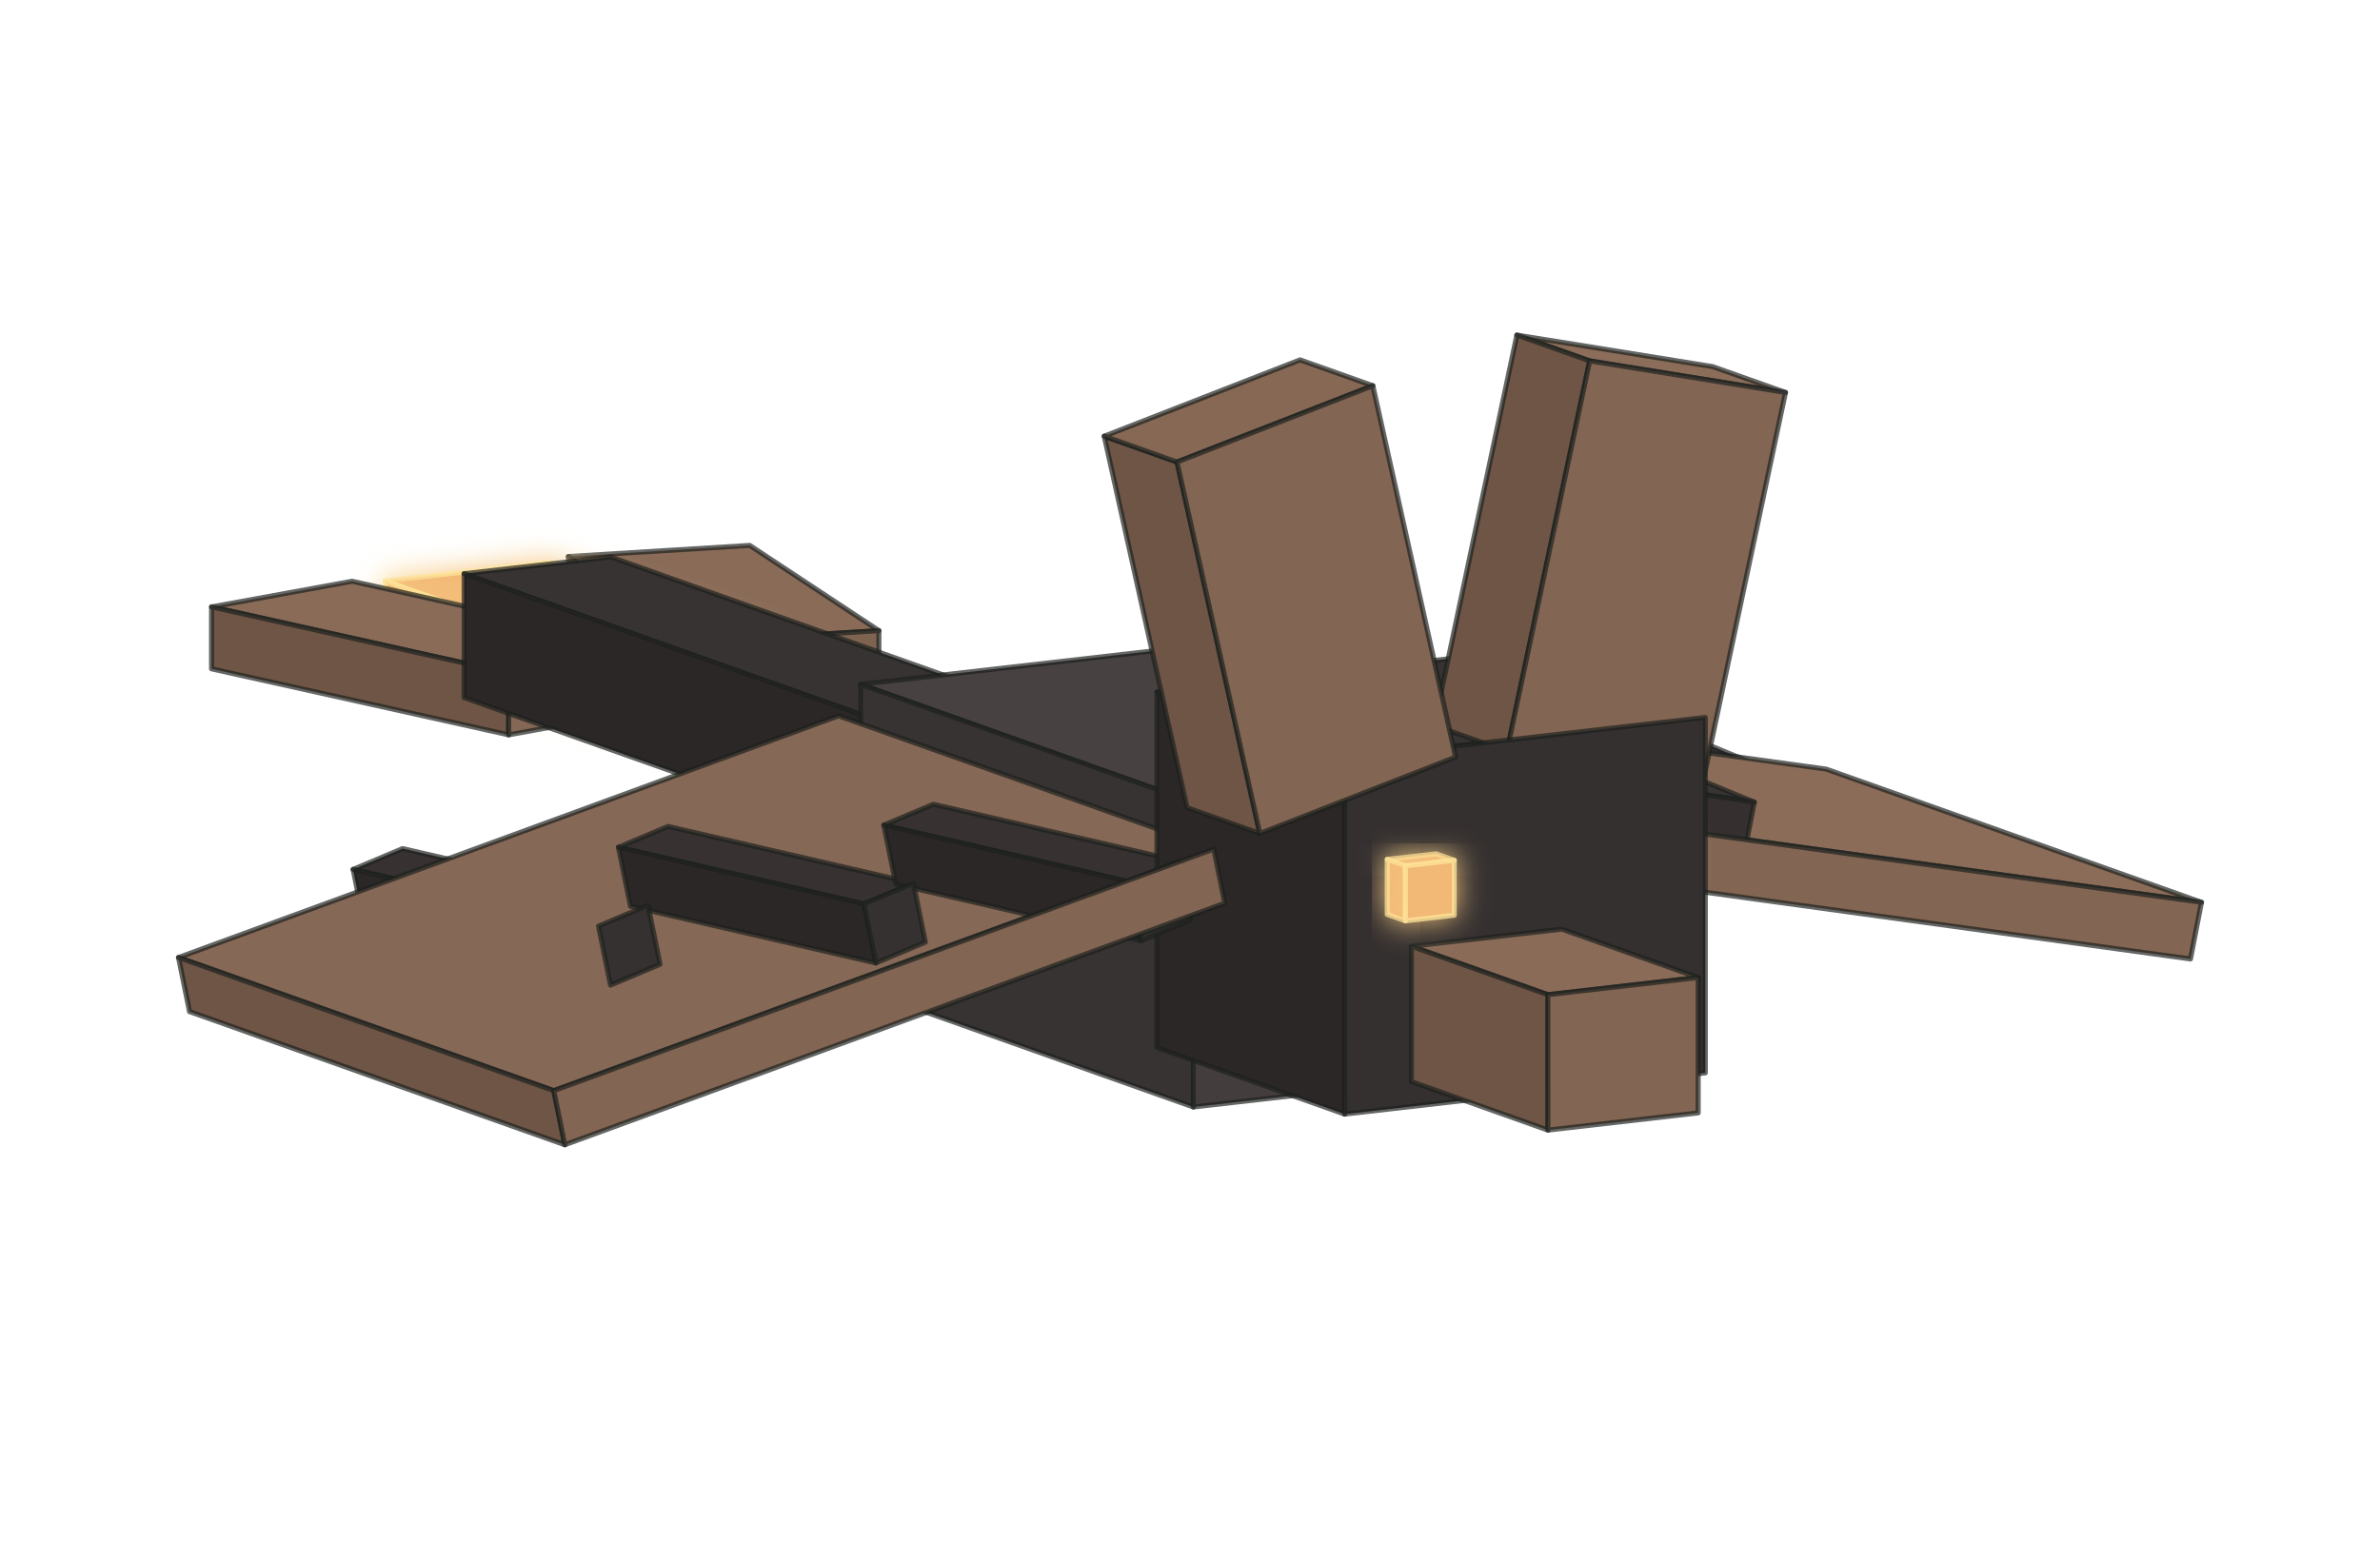
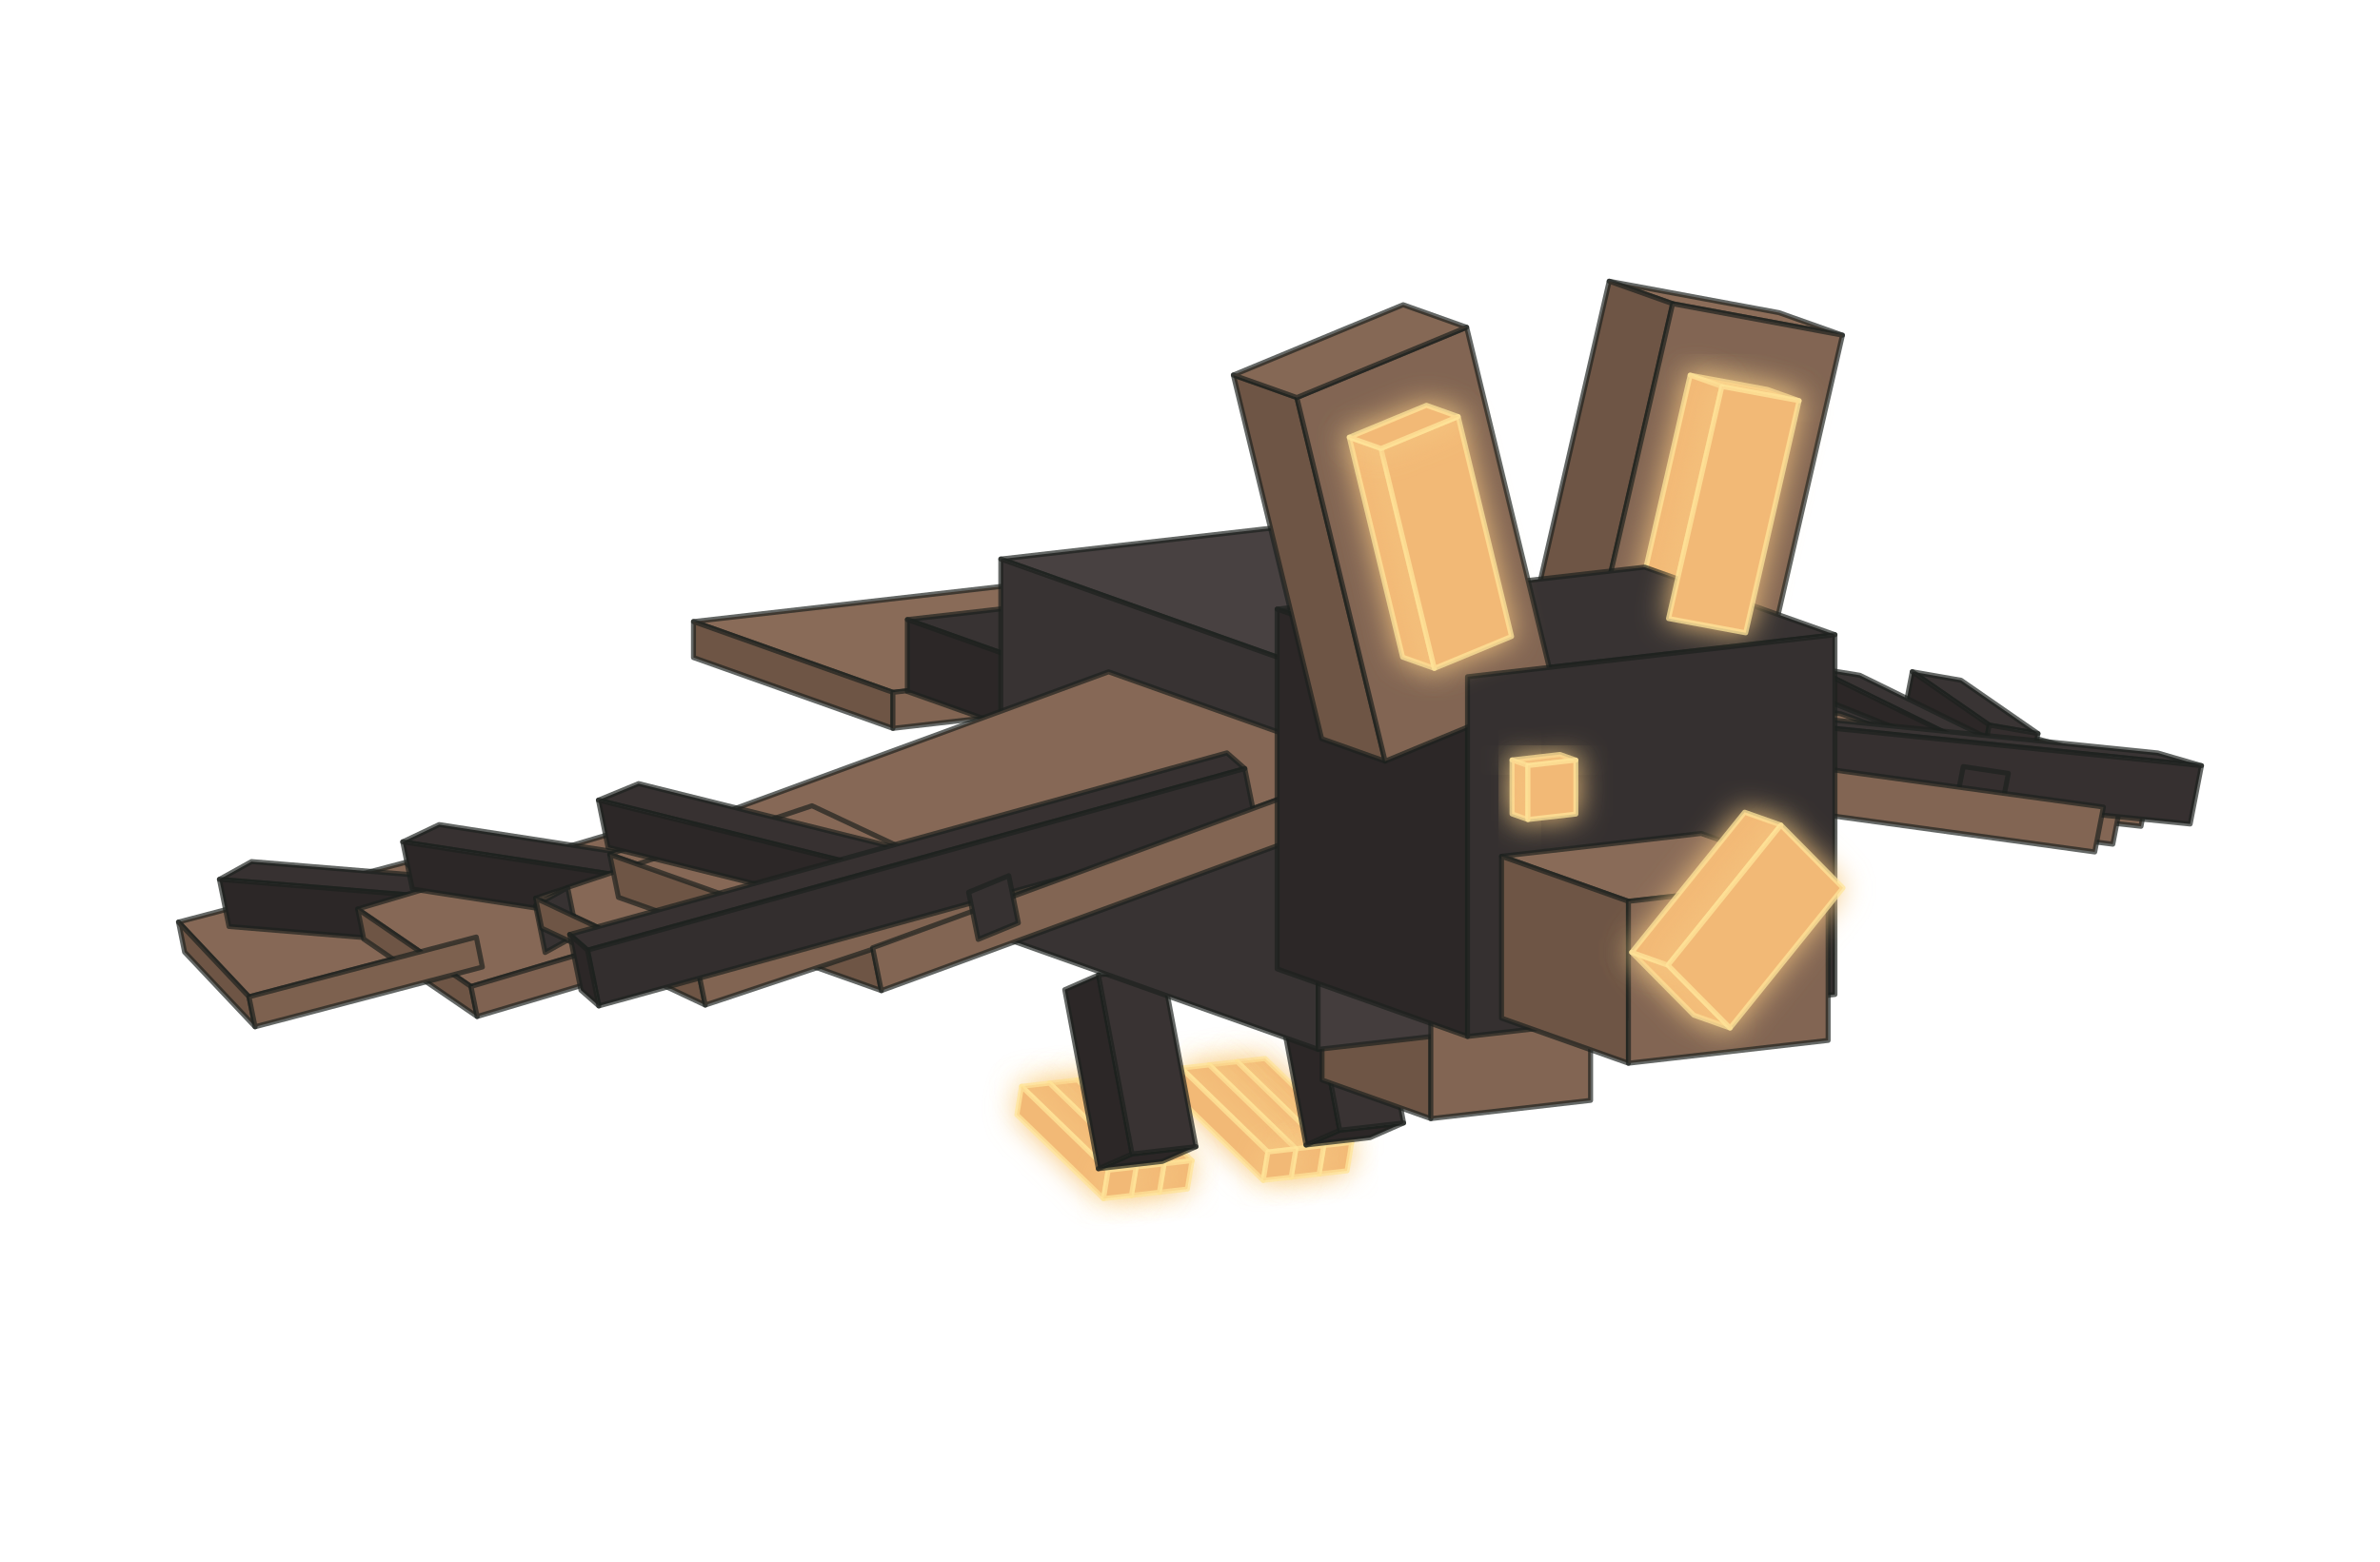
<svg xmlns="http://www.w3.org/2000/svg" width="640" height="420" viewBox="0 0 640 420" role="img" aria-labelledby="portrait-title">
  <defs>
    <filter id="portrait-glow" x="-80%" y="-80%" width="260%" height="260%">
      <feGaussianBlur stdDeviation="4" result="blur" />
      <feMerge>
        <feMergeNode in="blur" />
        <feMergeNode in="SourceGraphic" />
      </feMerge>
    </filter>
    <filter id="portrait-shadow" x="-40%" y="-80%" width="180%" height="260%">
      <feGaussianBlur stdDeviation="8" />
    </filter>
  </defs>
  <g>
-     <polygon points="236.35,169.61 201.61,146.68 152.83,149.68 187.57,172.61" fill="#896b58" stroke="#1c211e" stroke-opacity=".68" stroke-width="1.35" stroke-linejoin="round" vector-effect="non-scaling-stroke" />
-     <polygon points="187.57,189.26 187.57,172.61 152.83,149.68 152.83,166.33" fill="#6e5545" stroke="#1c211e" stroke-opacity=".68" stroke-width="1.35" stroke-linejoin="round" vector-effect="non-scaling-stroke" />
-     <polygon points="206.71,172.04 147.96,151.19 103.61,156.26 162.35,177.11" fill="#f2b976" stroke="#ffe59a" stroke-opacity=".74" stroke-width="1.35" stroke-linejoin="round" vector-effect="non-scaling-stroke" filter="url(#portrait-glow)" />
-     <polygon points="162.35,193.76 162.35,177.11 103.61,156.26 103.61,172.91" fill="#f2b976" stroke="#ffe59a" stroke-opacity=".74" stroke-width="1.35" stroke-linejoin="round" vector-effect="non-scaling-stroke" filter="url(#portrait-glow)" />
-     <polygon points="174.58,174.09 94.67,156.32 56.88,163.22 136.79,180.99" fill="#896b58" stroke="#1c211e" stroke-opacity=".68" stroke-width="1.35" stroke-linejoin="round" vector-effect="non-scaling-stroke" />
-     <polygon points="236.35,186.26 236.35,169.61 187.57,172.61 187.57,189.26" fill="#7f6351" stroke="#1c211e" stroke-opacity=".68" stroke-width="1.35" stroke-linejoin="round" vector-effect="non-scaling-stroke" />
-     <polygon points="136.79,197.64 136.79,180.99 56.88,163.22 56.88,179.88" fill="#6e5545" stroke="#1c211e" stroke-opacity=".68" stroke-width="1.35" stroke-linejoin="round" vector-effect="non-scaling-stroke" />
-     <polygon points="206.71,188.69 206.71,172.04 162.35,177.11 162.35,193.76" fill="#f2b976" stroke="#ffe59a" stroke-opacity=".74" stroke-width="1.35" stroke-linejoin="round" vector-effect="non-scaling-stroke" filter="url(#portrait-glow)" />
-     <polygon points="174.58,190.74 174.58,174.09 136.79,180.99 136.79,197.64" fill="#856755" stroke="#1c211e" stroke-opacity=".68" stroke-width="1.35" stroke-linejoin="round" vector-effect="non-scaling-stroke" />
-     <polygon points="297.11,196.96 164.24,149.80 124.81,154.30 257.68,201.46" fill="#383333" stroke="#1c211e" stroke-opacity=".68" stroke-width="1.35" stroke-linejoin="round" vector-effect="non-scaling-stroke" />
-     <polygon points="257.68,234.77 257.68,201.46 124.81,154.30 124.81,187.61" fill="#2c2727" stroke="#1c211e" stroke-opacity=".68" stroke-width="1.35" stroke-linejoin="round" vector-effect="non-scaling-stroke" />
-     <polygon points="487.17,211.77 443.84,193.93 428.51,191.60 471.84,209.44" fill="#393434" stroke="#1c211e" stroke-opacity=".68" stroke-width="1.35" stroke-linejoin="round" vector-effect="non-scaling-stroke" />
-     <polygon points="468.61,226.06 471.84,209.44 428.51,191.60 425.29,208.22" fill="#2c2727" stroke="#1c211e" stroke-opacity=".68" stroke-width="1.35" stroke-linejoin="round" vector-effect="non-scaling-stroke" />
-     <polygon points="483.94,228.39 487.17,211.77 471.84,209.44 468.61,226.06" fill="#352f2f" stroke="#1c211e" stroke-opacity=".68" stroke-width="1.35" stroke-linejoin="round" vector-effect="non-scaling-stroke" />
-     <polygon points="297.11,230.26 297.11,196.96 257.68,201.46 257.68,234.77" fill="#353030" stroke="#1c211e" stroke-opacity=".68" stroke-width="1.35" stroke-linejoin="round" vector-effect="non-scaling-stroke" />
-     <polygon points="592.00,242.67 491.08,206.85 313.60,182.44 414.52,218.27" fill="#8b6c59" stroke="#1c211e" stroke-opacity=".68" stroke-width="1.35" stroke-linejoin="round" vector-effect="non-scaling-stroke" />
-     <polygon points="471.75,215.73 428.43,197.89 413.10,195.56 456.42,213.40" fill="#393434" stroke="#1c211e" stroke-opacity=".68" stroke-width="1.35" stroke-linejoin="round" vector-effect="non-scaling-stroke" />
-     <polygon points="453.20,230.02 456.42,213.40 413.10,195.56 409.88,212.18" fill="#2c2727" stroke="#1c211e" stroke-opacity=".68" stroke-width="1.35" stroke-linejoin="round" vector-effect="non-scaling-stroke" />
-     <polygon points="411.56,233.50 414.52,218.27 313.60,182.44 310.64,197.68" fill="#6e5545" stroke="#1c211e" stroke-opacity=".68" stroke-width="1.35" stroke-linejoin="round" vector-effect="non-scaling-stroke" />
-     <polygon points="468.53,232.35 471.75,215.73 456.42,213.40 453.20,230.02" fill="#352f2f" stroke="#1c211e" stroke-opacity=".68" stroke-width="1.35" stroke-linejoin="round" vector-effect="non-scaling-stroke" />
-     <polygon points="405.76,206.10 316.31,174.35 231.44,184.05 320.90,215.80" fill="#484141" stroke="#1c211e" stroke-opacity=".68" stroke-width="1.35" stroke-linejoin="round" vector-effect="non-scaling-stroke" />
-     <polygon points="589.04,257.91 592.00,242.67 414.52,218.27 411.56,233.50" fill="#826553" stroke="#1c211e" stroke-opacity=".68" stroke-width="1.35" stroke-linejoin="round" vector-effect="non-scaling-stroke" />
-     <polygon points="456.34,219.69 413.02,201.85 397.69,199.53 441.01,217.37" fill="#393434" stroke="#1c211e" stroke-opacity=".68" stroke-width="1.35" stroke-linejoin="round" vector-effect="non-scaling-stroke" />
-     <polygon points="320.90,297.73 320.90,215.80 231.44,184.05 231.44,265.98" fill="#383333" stroke="#1c211e" stroke-opacity=".68" stroke-width="1.35" stroke-linejoin="round" vector-effect="non-scaling-stroke" />
-     <polygon points="437.79,233.99 441.01,217.37 397.69,199.53 394.46,216.15" fill="#2c2727" stroke="#1c211e" stroke-opacity=".68" stroke-width="1.35" stroke-linejoin="round" vector-effect="non-scaling-stroke" />
-     <polygon points="174.26,243.46 108.27,228.22 94.95,233.82 160.94,249.07" fill="#373131" stroke="#1c211e" stroke-opacity=".68" stroke-width="1.35" stroke-linejoin="round" vector-effect="non-scaling-stroke" />
-     <polygon points="164.17,264.95 160.94,249.07 94.95,233.82 98.18,249.70" fill="#2c2727" stroke="#1c211e" stroke-opacity=".68" stroke-width="1.35" stroke-linejoin="round" vector-effect="non-scaling-stroke" />
-     <polygon points="453.12,236.31 456.34,219.69 441.01,217.37 437.79,233.99" fill="#352f2f" stroke="#1c211e" stroke-opacity=".68" stroke-width="1.35" stroke-linejoin="round" vector-effect="non-scaling-stroke" />
-     <polygon points="405.76,288.03 405.76,206.10 320.90,215.80 320.90,297.73" fill="#443d3d" stroke="#1c211e" stroke-opacity=".68" stroke-width="1.35" stroke-linejoin="round" vector-effect="non-scaling-stroke" />
-     <polygon points="326.40,228.34 225.48,192.52 48.00,257.51 148.92,293.33" fill="#866856" stroke="#1c211e" stroke-opacity=".68" stroke-width="1.35" stroke-linejoin="round" vector-effect="non-scaling-stroke" />
-     <polygon points="245.62,237.51 179.63,222.26 166.31,227.86 232.30,243.11" fill="#373131" stroke="#1c211e" stroke-opacity=".68" stroke-width="1.35" stroke-linejoin="round" vector-effect="non-scaling-stroke" />
-     <polygon points="235.52,258.99 232.30,243.11 166.31,227.86 169.54,243.74" fill="#2c2727" stroke="#1c211e" stroke-opacity=".68" stroke-width="1.35" stroke-linejoin="round" vector-effect="non-scaling-stroke" />
-     <polygon points="177.49,259.35 174.26,243.46 160.94,249.07 164.17,264.95" fill="#363131" stroke="#1c211e" stroke-opacity=".68" stroke-width="1.35" stroke-linejoin="round" vector-effect="non-scaling-stroke" />
-     <polygon points="316.97,231.55 250.99,216.30 237.67,221.90 303.65,237.15" fill="#373131" stroke="#1c211e" stroke-opacity=".68" stroke-width="1.35" stroke-linejoin="round" vector-effect="non-scaling-stroke" />
-     <polygon points="306.88,253.03 303.65,237.15 237.67,221.90 240.89,237.78" fill="#2c2727" stroke="#1c211e" stroke-opacity=".68" stroke-width="1.35" stroke-linejoin="round" vector-effect="non-scaling-stroke" />
-     <polygon points="151.88,307.89 148.92,293.33 48.00,257.51 50.96,272.07" fill="#6e5545" stroke="#1c211e" stroke-opacity=".68" stroke-width="1.35" stroke-linejoin="round" vector-effect="non-scaling-stroke" />
-     <polygon points="248.84,253.39 245.62,237.51 232.30,243.11 235.52,258.99" fill="#363131" stroke="#1c211e" stroke-opacity=".68" stroke-width="1.35" stroke-linejoin="round" vector-effect="non-scaling-stroke" />
-     <polygon points="480.14,105.55 460.56,98.60 407.90,90.11 427.48,97.06" fill="#8b6d59" stroke="#1c211e" stroke-opacity=".68" stroke-width="1.35" stroke-linejoin="round" vector-effect="non-scaling-stroke" />
-     <polygon points="458.57,192.96 408.11,175.05 311.11,186.14 361.58,204.05" fill="#383333" stroke="#1c211e" stroke-opacity=".68" stroke-width="1.35" stroke-linejoin="round" vector-effect="non-scaling-stroke" />
-     <polygon points="405.22,202.05 427.48,97.06 407.90,90.11 385.64,195.10" fill="#6e5545" stroke="#1c211e" stroke-opacity=".68" stroke-width="1.35" stroke-linejoin="round" vector-effect="non-scaling-stroke" />
-     <polygon points="457.88,210.54 480.14,105.55 427.48,97.06 405.22,202.05" fill="#826553" stroke="#1c211e" stroke-opacity=".68" stroke-width="1.35" stroke-linejoin="round" vector-effect="non-scaling-stroke" />
-     <polygon points="361.58,299.64 361.58,204.05 311.11,186.14 311.11,281.73" fill="#2c2727" stroke="#1c211e" stroke-opacity=".68" stroke-width="1.35" stroke-linejoin="round" vector-effect="non-scaling-stroke" />
-     <polygon points="320.20,247.43 316.97,231.55 303.65,237.15 306.88,253.03" fill="#363131" stroke="#1c211e" stroke-opacity=".68" stroke-width="1.35" stroke-linejoin="round" vector-effect="non-scaling-stroke" />
-     <polygon points="451.69,224.44 446.80,222.70 433.66,224.20 438.56,225.94" fill="#f2b976" stroke="#ffe59a" stroke-opacity=".74" stroke-width="1.35" stroke-linejoin="round" vector-effect="non-scaling-stroke" filter="url(#portrait-glow)" />
-     <polygon points="438.56,240.73 438.56,225.94 433.66,224.20 433.66,238.99" fill="#f2b976" stroke="#ffe59a" stroke-opacity=".74" stroke-width="1.35" stroke-linejoin="round" vector-effect="non-scaling-stroke" filter="url(#portrait-glow)" />
-     <polygon points="451.69,239.23 451.69,224.44 438.56,225.94 438.56,240.73" fill="#f2b976" stroke="#ffe59a" stroke-opacity=".74" stroke-width="1.35" stroke-linejoin="round" vector-effect="non-scaling-stroke" filter="url(#portrait-glow)" />
-     <polygon points="458.57,288.55 458.57,192.96 361.58,204.05 361.58,299.64" fill="#353030" stroke="#1c211e" stroke-opacity=".68" stroke-width="1.35" stroke-linejoin="round" vector-effect="non-scaling-stroke" />
-     <polygon points="329.36,242.90 326.40,228.34 148.92,293.33 151.88,307.89" fill="#826553" stroke="#1c211e" stroke-opacity=".68" stroke-width="1.35" stroke-linejoin="round" vector-effect="non-scaling-stroke" />
-     <polygon points="456.66,262.90 419.96,249.88 379.54,254.50 416.24,267.52" fill="#896b58" stroke="#1c211e" stroke-opacity=".68" stroke-width="1.35" stroke-linejoin="round" vector-effect="non-scaling-stroke" />
-     <polygon points="338.77,224.16 316.51,124.26 296.93,117.31 319.19,217.21" fill="#6e5545" stroke="#1c211e" stroke-opacity=".68" stroke-width="1.35" stroke-linejoin="round" vector-effect="non-scaling-stroke" />
-     <polygon points="416.24,303.94 416.24,267.52 379.54,254.50 379.54,290.91" fill="#6e5545" stroke="#1c211e" stroke-opacity=".68" stroke-width="1.35" stroke-linejoin="round" vector-effect="non-scaling-stroke" />
-     <polygon points="369.17,103.73 349.59,96.78 296.93,117.31 316.51,124.26" fill="#866855" stroke="#1c211e" stroke-opacity=".68" stroke-width="1.35" stroke-linejoin="round" vector-effect="non-scaling-stroke" />
-     <polygon points="391.43,203.62 369.17,103.73 316.51,124.26 338.77,224.16" fill="#826553" stroke="#1c211e" stroke-opacity=".68" stroke-width="1.35" stroke-linejoin="round" vector-effect="non-scaling-stroke" />
-     <polygon points="391.07,231.37 386.17,229.63 373.04,231.13 377.94,232.87" fill="#f2b976" stroke="#ffe59a" stroke-opacity=".74" stroke-width="1.35" stroke-linejoin="round" vector-effect="non-scaling-stroke" filter="url(#portrait-glow)" />
-     <polygon points="377.94,247.66 377.94,232.87 373.04,231.13 373.04,245.93" fill="#f2b976" stroke="#ffe59a" stroke-opacity=".74" stroke-width="1.35" stroke-linejoin="round" vector-effect="non-scaling-stroke" filter="url(#portrait-glow)" />
-     <polygon points="391.07,246.16 391.07,231.37 377.94,232.87 377.94,247.66" fill="#f2b976" stroke="#ffe59a" stroke-opacity=".74" stroke-width="1.35" stroke-linejoin="round" vector-effect="non-scaling-stroke" filter="url(#portrait-glow)" />
-     <polygon points="456.66,299.31 456.66,262.90 416.24,267.52 416.24,303.94" fill="#826553" stroke="#1c211e" stroke-opacity=".68" stroke-width="1.35" stroke-linejoin="round" vector-effect="non-scaling-stroke" />
+     <polygon points="584.10,208.95 528.07,193.09 484.46,189.00 540.48,204.85" fill="#8b6c59" stroke="#1c211e" stroke-opacity=".68" stroke-width="1.35" stroke-linejoin="round" vector-effect="non-scaling-stroke" />
+     <polygon points="548.03,197.29 527.32,182.95 514.22,180.66 534.93,195.00" fill="#393434" stroke="#1c211e" stroke-opacity=".68" stroke-width="1.35" stroke-linejoin="round" vector-effect="non-scaling-stroke" />
+     <polygon points="532.35,208.28 534.93,195.00 514.22,180.66 511.64,193.94" fill="#2c2727" stroke="#1c211e" stroke-opacity=".68" stroke-width="1.35" stroke-linejoin="round" vector-effect="non-scaling-stroke" />
+     <polygon points="538.84,213.30 540.48,204.85 484.46,189.00 482.82,197.45" fill="#6e5545" stroke="#1c211e" stroke-opacity=".68" stroke-width="1.35" stroke-linejoin="round" vector-effect="non-scaling-stroke" />
+     <polygon points="582.45,217.40 584.10,208.95 540.48,204.85 538.84,213.30" fill="#846654" stroke="#1c211e" stroke-opacity=".68" stroke-width="1.35" stroke-linejoin="round" vector-effect="non-scaling-stroke" />
+     <polygon points="343.20,174.42 289.57,155.39 186.48,167.17 240.11,186.21" fill="#896b58" stroke="#1c211e" stroke-opacity=".68" stroke-width="1.35" stroke-linejoin="round" vector-effect="non-scaling-stroke" />
+     <polygon points="577.37,213.78 519.12,196.12 463.80,189.94 522.06,207.60" fill="#8b6c59" stroke="#1c211e" stroke-opacity=".68" stroke-width="1.35" stroke-linejoin="round" vector-effect="non-scaling-stroke" />
+     <polygon points="545.45,210.57 548.03,197.29 534.93,195.00 532.35,208.28" fill="#342e2e" stroke="#1c211e" stroke-opacity=".68" stroke-width="1.35" stroke-linejoin="round" vector-effect="non-scaling-stroke" />
+     <polygon points="542.59,202.45 500.12,181.61 487.41,179.54 529.87,200.39" fill="#393434" stroke="#1c211e" stroke-opacity=".68" stroke-width="1.35" stroke-linejoin="round" vector-effect="non-scaling-stroke" />
+     <polygon points="527.30,213.66 529.87,200.39 487.41,179.54 484.83,192.82" fill="#2c2727" stroke="#1c211e" stroke-opacity=".68" stroke-width="1.35" stroke-linejoin="round" vector-effect="non-scaling-stroke" />
+     <polygon points="240.11,195.89 240.11,186.21 186.48,167.17 186.48,176.85" fill="#6e5545" stroke="#1c211e" stroke-opacity=".68" stroke-width="1.35" stroke-linejoin="round" vector-effect="non-scaling-stroke" />
+     <polygon points="520.42,216.05 522.06,207.60 463.80,189.94 462.16,198.39" fill="#6e5545" stroke="#1c211e" stroke-opacity=".68" stroke-width="1.35" stroke-linejoin="round" vector-effect="non-scaling-stroke" />
+     <polygon points="575.73,222.23 577.37,213.78 522.06,207.60 520.42,216.05" fill="#836654" stroke="#1c211e" stroke-opacity=".68" stroke-width="1.35" stroke-linejoin="round" vector-effect="non-scaling-stroke" />
+     <polygon points="334.44,182.60 278.36,162.70 244.00,166.63 300.07,186.53" fill="#383333" stroke="#1c211e" stroke-opacity=".68" stroke-width="1.35" stroke-linejoin="round" vector-effect="non-scaling-stroke" />
+     <polygon points="343.20,184.10 343.20,174.42 240.11,186.21 240.11,195.89" fill="#826553" stroke="#1c211e" stroke-opacity=".68" stroke-width="1.35" stroke-linejoin="round" vector-effect="non-scaling-stroke" />
+     <polygon points="300.07,205.88 300.07,186.53 244.00,166.63 244.00,185.98" fill="#2c2727" stroke="#1c211e" stroke-opacity=".68" stroke-width="1.35" stroke-linejoin="round" vector-effect="non-scaling-stroke" />
+     <polygon points="363.50,307.24 340.21,284.68 332.69,285.54 355.98,308.10" fill="#f2b976" stroke="#ffe59a" stroke-opacity=".74" stroke-width="1.35" stroke-linejoin="round" vector-effect="non-scaling-stroke" filter="url(#portrait-glow)" />
+     <polygon points="354.72,315.74 355.98,308.10 332.69,285.54 331.43,293.18" fill="#f2b976" stroke="#ffe59a" stroke-opacity=".74" stroke-width="1.35" stroke-linejoin="round" vector-effect="non-scaling-stroke" filter="url(#portrait-glow)" />
+     <polygon points="355.98,308.10 332.69,285.54 325.18,286.40 348.47,308.96" fill="#f2b976" stroke="#ffe59a" stroke-opacity=".74" stroke-width="1.35" stroke-linejoin="round" vector-effect="non-scaling-stroke" filter="url(#portrait-glow)" />
+     <polygon points="347.21,316.60 348.47,308.96 325.18,286.40 323.92,294.04" fill="#f2b976" stroke="#ffe59a" stroke-opacity=".74" stroke-width="1.35" stroke-linejoin="round" vector-effect="non-scaling-stroke" filter="url(#portrait-glow)" />
+     <polygon points="348.47,308.96 325.18,286.40 317.66,287.26 340.95,309.82" fill="#f2b976" stroke="#ffe59a" stroke-opacity=".74" stroke-width="1.35" stroke-linejoin="round" vector-effect="non-scaling-stroke" filter="url(#portrait-glow)" />
+     <polygon points="339.69,317.46 340.95,309.82 317.66,287.26 316.40,294.90" fill="#f2b976" stroke="#ffe59a" stroke-opacity=".74" stroke-width="1.35" stroke-linejoin="round" vector-effect="non-scaling-stroke" filter="url(#portrait-glow)" />
+     <polygon points="569.79,218.59 511.72,199.50 444.00,190.91 502.07,209.99" fill="#8b6c59" stroke="#1c211e" stroke-opacity=".68" stroke-width="1.35" stroke-linejoin="round" vector-effect="non-scaling-stroke" />
+     <polygon points="362.24,314.88 363.50,307.24 355.98,308.10 354.72,315.74" fill="#f2b976" stroke="#ffe59a" stroke-opacity=".74" stroke-width="1.35" stroke-linejoin="round" vector-effect="non-scaling-stroke" filter="url(#portrait-glow)" />
+     <polygon points="354.72,315.74 355.98,308.10 348.47,308.96 347.21,316.60" fill="#f2b976" stroke="#ffe59a" stroke-opacity=".74" stroke-width="1.35" stroke-linejoin="round" vector-effect="non-scaling-stroke" filter="url(#portrait-glow)" />
+     <polygon points="320.55,312.15 297.26,289.59 289.74,290.45 313.03,313.01" fill="#f2b976" stroke="#ffe59a" stroke-opacity=".74" stroke-width="1.35" stroke-linejoin="round" vector-effect="non-scaling-stroke" filter="url(#portrait-glow)" />
+     <polygon points="311.77,320.65 313.03,313.01 289.74,290.45 288.48,298.09" fill="#f2b976" stroke="#ffe59a" stroke-opacity=".74" stroke-width="1.35" stroke-linejoin="round" vector-effect="non-scaling-stroke" filter="url(#portrait-glow)" />
+     <polygon points="347.21,316.60 348.47,308.96 340.95,309.82 339.69,317.46" fill="#f2b976" stroke="#ffe59a" stroke-opacity=".74" stroke-width="1.35" stroke-linejoin="round" vector-effect="non-scaling-stroke" filter="url(#portrait-glow)" />
+     <polygon points="540.07,207.99 469.81,179.87 457.67,178.05 527.93,206.17" fill="#393434" stroke="#1c211e" stroke-opacity=".68" stroke-width="1.35" stroke-linejoin="round" vector-effect="non-scaling-stroke" />
+     <polygon points="525.35,219.45 527.93,206.17 457.67,178.05 455.09,191.33" fill="#2c2727" stroke="#1c211e" stroke-opacity=".68" stroke-width="1.35" stroke-linejoin="round" vector-effect="non-scaling-stroke" />
+     <polygon points="313.03,313.01 289.74,290.45 282.22,291.31 305.51,313.87" fill="#f2b976" stroke="#ffe59a" stroke-opacity=".74" stroke-width="1.35" stroke-linejoin="round" vector-effect="non-scaling-stroke" filter="url(#portrait-glow)" />
+     <polygon points="304.25,321.51 305.51,313.87 282.22,291.31 280.96,298.95" fill="#f2b976" stroke="#ffe59a" stroke-opacity=".74" stroke-width="1.35" stroke-linejoin="round" vector-effect="non-scaling-stroke" filter="url(#portrait-glow)" />
+     <polygon points="377.44,302.01 360.26,303.97 351.20,307.94 368.39,305.97" fill="#2c2727" stroke="#1c211e" stroke-opacity=".68" stroke-width="1.35" stroke-linejoin="round" vector-effect="non-scaling-stroke" />
+     <polygon points="360.26,303.97 351.22,255.84 342.16,259.80 351.20,307.94" fill="#2c2727" stroke="#1c211e" stroke-opacity=".68" stroke-width="1.35" stroke-linejoin="round" vector-effect="non-scaling-stroke" />
+     <polygon points="305.51,313.87 282.22,291.31 274.71,292.17 298.00,314.73" fill="#f2b976" stroke="#ffe59a" stroke-opacity=".74" stroke-width="1.35" stroke-linejoin="round" vector-effect="non-scaling-stroke" filter="url(#portrait-glow)" />
+     <polygon points="296.74,322.37 298.00,314.73 274.71,292.17 273.44,299.81" fill="#f2b976" stroke="#ffe59a" stroke-opacity=".74" stroke-width="1.35" stroke-linejoin="round" vector-effect="non-scaling-stroke" filter="url(#portrait-glow)" />
+     <polygon points="334.44,201.95 334.44,182.60 300.07,186.53 300.07,205.88" fill="#353030" stroke="#1c211e" stroke-opacity=".68" stroke-width="1.35" stroke-linejoin="round" vector-effect="non-scaling-stroke" />
+     <polygon points="377.44,302.01 368.40,253.87 351.22,255.84 360.26,303.97" fill="#393333" stroke="#1c211e" stroke-opacity=".68" stroke-width="1.35" stroke-linejoin="round" vector-effect="non-scaling-stroke" />
+     <polygon points="500.43,218.44 502.07,209.99 444.00,190.91 442.36,199.36" fill="#6e5545" stroke="#1c211e" stroke-opacity=".68" stroke-width="1.35" stroke-linejoin="round" vector-effect="non-scaling-stroke" />
+     <polygon points="540.01,215.73 542.59,202.45 529.87,200.39 527.30,213.66" fill="#342f2f" stroke="#1c211e" stroke-opacity=".68" stroke-width="1.35" stroke-linejoin="round" vector-effect="non-scaling-stroke" />
+     <polygon points="319.29,319.79 320.55,312.15 313.03,313.01 311.77,320.65" fill="#f2b976" stroke="#ffe59a" stroke-opacity=".74" stroke-width="1.35" stroke-linejoin="round" vector-effect="non-scaling-stroke" filter="url(#portrait-glow)" />
+     <polygon points="311.77,320.65 313.03,313.01 305.51,313.87 304.25,321.51" fill="#f2b976" stroke="#ffe59a" stroke-opacity=".74" stroke-width="1.35" stroke-linejoin="round" vector-effect="non-scaling-stroke" filter="url(#portrait-glow)" />
+     <polygon points="304.25,321.51 305.51,313.87 298.00,314.73 296.74,322.37" fill="#f2b976" stroke="#ffe59a" stroke-opacity=".74" stroke-width="1.35" stroke-linejoin="round" vector-effect="non-scaling-stroke" filter="url(#portrait-glow)" />
+     <polygon points="568.15,227.04 569.79,218.59 502.07,209.99 500.43,218.44" fill="#836654" stroke="#1c211e" stroke-opacity=".68" stroke-width="1.35" stroke-linejoin="round" vector-effect="non-scaling-stroke" />
+     <polygon points="321.60,308.39 304.42,310.36 295.36,314.32 312.55,312.36" fill="#2c2727" stroke="#1c211e" stroke-opacity=".68" stroke-width="1.35" stroke-linejoin="round" vector-effect="non-scaling-stroke" />
+     <polygon points="304.42,310.36 295.38,262.22 286.32,266.18 295.36,314.32" fill="#2c2727" stroke="#1c211e" stroke-opacity=".68" stroke-width="1.35" stroke-linejoin="round" vector-effect="non-scaling-stroke" />
+     <polygon points="565.63,217.06 494.93,191.96 360.79,173.51 431.49,198.61" fill="#8b6c59" stroke="#1c211e" stroke-opacity=".68" stroke-width="1.35" stroke-linejoin="round" vector-effect="non-scaling-stroke" />
+     <polygon points="321.60,308.39 312.56,260.26 295.38,262.22 304.42,310.36" fill="#393333" stroke="#1c211e" stroke-opacity=".68" stroke-width="1.35" stroke-linejoin="round" vector-effect="non-scaling-stroke" />
+     <polygon points="592.00,205.92 580.22,202.50 447.52,189.04 459.29,192.46" fill="#393434" stroke="#1c211e" stroke-opacity=".68" stroke-width="1.35" stroke-linejoin="round" vector-effect="non-scaling-stroke" />
+     <polygon points="588.95,221.61 592.00,205.92 459.29,192.46 456.25,208.15" fill="#363030" stroke="#1c211e" stroke-opacity=".68" stroke-width="1.35" stroke-linejoin="round" vector-effect="non-scaling-stroke" />
+     <polygon points="537.49,221.27 540.07,207.99 527.93,206.17 525.35,219.45" fill="#352f2f" stroke="#1c211e" stroke-opacity=".68" stroke-width="1.35" stroke-linejoin="round" vector-effect="non-scaling-stroke" />
+     <polygon points="429.14,210.68 431.49,198.61 360.79,173.51 358.44,185.58" fill="#6e5545" stroke="#1c211e" stroke-opacity=".68" stroke-width="1.35" stroke-linejoin="round" vector-effect="non-scaling-stroke" />
+     <polygon points="436.08,171.31 350.75,141.02 269.13,150.35 354.46,180.64" fill="#484141" stroke="#1c211e" stroke-opacity=".68" stroke-width="1.35" stroke-linejoin="round" vector-effect="non-scaling-stroke" />
+     <polygon points="354.46,282.23 354.46,180.64 269.13,150.35 269.13,251.95" fill="#383333" stroke="#1c211e" stroke-opacity=".68" stroke-width="1.35" stroke-linejoin="round" vector-effect="non-scaling-stroke" />
+     <polygon points="563.29,229.13 565.63,217.06 431.49,198.61 429.14,210.68" fill="#826553" stroke="#1c211e" stroke-opacity=".68" stroke-width="1.35" stroke-linejoin="round" vector-effect="non-scaling-stroke" />
+     <polygon points="456.25,208.15 459.29,192.46 447.52,189.04 444.47,204.73" fill="#2c2727" stroke="#1c211e" stroke-opacity=".68" stroke-width="1.35" stroke-linejoin="round" vector-effect="non-scaling-stroke" />
+     <polygon points="128.08,252.01 109.13,231.91 48.00,247.98 66.95,268.08" fill="#866856" stroke="#1c211e" stroke-opacity=".68" stroke-width="1.35" stroke-linejoin="round" vector-effect="non-scaling-stroke" />
+     <polygon points="68.59,276.15 66.95,268.08 48.00,247.98 49.64,256.06" fill="#6e5545" stroke="#1c211e" stroke-opacity=".68" stroke-width="1.35" stroke-linejoin="round" vector-effect="non-scaling-stroke" />
+     <polygon points="152.65,238.71 67.63,231.72 59.00,236.50 144.01,243.48" fill="#373131" stroke="#1c211e" stroke-opacity=".68" stroke-width="1.35" stroke-linejoin="round" vector-effect="non-scaling-stroke" />
+     <polygon points="146.59,256.17 144.01,243.48 59.00,236.50 61.58,249.18" fill="#2c2727" stroke="#1c211e" stroke-opacity=".68" stroke-width="1.35" stroke-linejoin="round" vector-effect="non-scaling-stroke" />
+     <polygon points="427.72,266.91 398.46,256.53 355.51,261.44 384.76,271.82" fill="#896b58" stroke="#1c211e" stroke-opacity=".68" stroke-width="1.35" stroke-linejoin="round" vector-effect="non-scaling-stroke" />
+     <polygon points="195.06,244.99 164.58,224.15 96.17,244.48 126.65,265.32" fill="#866856" stroke="#1c211e" stroke-opacity=".68" stroke-width="1.35" stroke-linejoin="round" vector-effect="non-scaling-stroke" />
+     <polygon points="384.76,300.85 384.76,271.82 355.51,261.44 355.51,290.47" fill="#6e5545" stroke="#1c211e" stroke-opacity=".68" stroke-width="1.35" stroke-linejoin="round" vector-effect="non-scaling-stroke" />
+     <polygon points="213.61,236.55 118.09,221.77 108.30,226.41 203.83,241.19" fill="#373131" stroke="#1c211e" stroke-opacity=".68" stroke-width="1.35" stroke-linejoin="round" vector-effect="non-scaling-stroke" />
+     <polygon points="436.08,272.90 436.08,171.31 354.46,180.64 354.46,282.23" fill="#443d3d" stroke="#1c211e" stroke-opacity=".68" stroke-width="1.35" stroke-linejoin="round" vector-effect="non-scaling-stroke" />
+     <polygon points="206.40,253.87 203.83,241.19 108.30,226.41 110.88,239.10" fill="#2c2727" stroke="#1c211e" stroke-opacity=".68" stroke-width="1.35" stroke-linejoin="round" vector-effect="non-scaling-stroke" />
+     <polygon points="128.30,273.39 126.65,265.32 96.17,244.48 97.81,252.56" fill="#6e5545" stroke="#1c211e" stroke-opacity=".68" stroke-width="1.35" stroke-linejoin="round" vector-effect="non-scaling-stroke" />
+     <polygon points="368.80,205.78 298.10,180.68 163.96,229.80 234.66,254.90" fill="#866856" stroke="#1c211e" stroke-opacity=".68" stroke-width="1.35" stroke-linejoin="round" vector-effect="non-scaling-stroke" />
+     <polygon points="427.72,295.94 427.72,266.91 384.76,271.82 384.76,300.85" fill="#826553" stroke="#1c211e" stroke-opacity=".68" stroke-width="1.35" stroke-linejoin="round" vector-effect="non-scaling-stroke" />
+     <polygon points="129.72,260.08 128.08,252.01 66.95,268.08 68.59,276.15" fill="#7d614f" stroke="#1c211e" stroke-opacity=".68" stroke-width="1.35" stroke-linejoin="round" vector-effect="non-scaling-stroke" />
+     <polygon points="262.36,237.40 218.36,216.71 144.02,241.55 188.01,262.24" fill="#866856" stroke="#1c211e" stroke-opacity=".68" stroke-width="1.35" stroke-linejoin="round" vector-effect="non-scaling-stroke" />
+     <polygon points="271.27,235.52 171.72,210.75 160.92,215.19 260.47,239.96" fill="#373131" stroke="#1c211e" stroke-opacity=".68" stroke-width="1.35" stroke-linejoin="round" vector-effect="non-scaling-stroke" />
+     <polygon points="263.04,252.65 260.47,239.96 160.92,215.19 163.50,227.87" fill="#2c2727" stroke="#1c211e" stroke-opacity=".68" stroke-width="1.35" stroke-linejoin="round" vector-effect="non-scaling-stroke" />
+     <polygon points="155.22,251.40 152.65,238.71 144.01,243.48 146.59,256.17" fill="#373232" stroke="#1c211e" stroke-opacity=".68" stroke-width="1.35" stroke-linejoin="round" vector-effect="non-scaling-stroke" />
+     <polygon points="189.65,270.31 188.01,262.24 144.02,241.55 145.66,249.62" fill="#6e5545" stroke="#1c211e" stroke-opacity=".68" stroke-width="1.35" stroke-linejoin="round" vector-effect="non-scaling-stroke" />
+     <polygon points="495.45,90.14 478.38,84.09 432.72,75.63 449.79,81.68" fill="#8c6d59" stroke="#1c211e" stroke-opacity=".68" stroke-width="1.35" stroke-linejoin="round" vector-effect="non-scaling-stroke" />
+     <polygon points="196.71,253.06 195.06,244.99 126.65,265.32 128.30,273.39" fill="#7f6251" stroke="#1c211e" stroke-opacity=".68" stroke-width="1.35" stroke-linejoin="round" vector-effect="non-scaling-stroke" />
+     <polygon points="237.00,266.43 234.66,254.90 163.96,229.80 166.30,241.34" fill="#6e5545" stroke="#1c211e" stroke-opacity=".68" stroke-width="1.35" stroke-linejoin="round" vector-effect="non-scaling-stroke" />
+     <polygon points="426.04,184.92 449.79,81.68 432.72,75.63 408.98,178.86" fill="#6e5545" stroke="#1c211e" stroke-opacity=".68" stroke-width="1.35" stroke-linejoin="round" vector-effect="non-scaling-stroke" />
+     <polygon points="471.71,193.38 495.45,90.14 449.79,81.68 426.04,184.92" fill="#826553" stroke="#1c211e" stroke-opacity=".68" stroke-width="1.35" stroke-linejoin="round" vector-effect="non-scaling-stroke" />
+     <polygon points="483.79,107.77 475.25,104.74 454.50,100.90 463.03,103.93" fill="#f2b976" stroke="#ffe59a" stroke-opacity=".74" stroke-width="1.35" stroke-linejoin="round" vector-effect="non-scaling-stroke" filter="url(#portrait-glow)" />
+     <polygon points="216.19,249.24 213.61,236.55 203.83,241.19 206.40,253.87" fill="#373131" stroke="#1c211e" stroke-opacity=".68" stroke-width="1.35" stroke-linejoin="round" vector-effect="non-scaling-stroke" />
+     <polygon points="448.68,166.35 463.03,103.93 454.50,100.90 440.14,163.32" fill="#f2b976" stroke="#ffe59a" stroke-opacity=".74" stroke-width="1.35" stroke-linejoin="round" vector-effect="non-scaling-stroke" filter="url(#portrait-glow)" />
+     <polygon points="493.43,170.70 442.23,152.53 343.43,163.82 394.63,182.00" fill="#383333" stroke="#1c211e" stroke-opacity=".68" stroke-width="1.35" stroke-linejoin="round" vector-effect="non-scaling-stroke" />
+     <polygon points="469.43,170.19 483.79,107.77 463.03,103.93 448.68,166.35" fill="#f2b976" stroke="#ffe59a" stroke-opacity=".74" stroke-width="1.35" stroke-linejoin="round" vector-effect="non-scaling-stroke" filter="url(#portrait-glow)" />
+     <polygon points="334.74,206.70 329.93,202.48 153.19,251.32 157.99,255.54" fill="#373131" stroke="#1c211e" stroke-opacity=".68" stroke-width="1.35" stroke-linejoin="round" vector-effect="non-scaling-stroke" />
+     <polygon points="264.00,245.48 262.36,237.40 188.01,262.24 189.65,270.31" fill="#816452" stroke="#1c211e" stroke-opacity=".68" stroke-width="1.35" stroke-linejoin="round" vector-effect="non-scaling-stroke" />
+     <polygon points="337.78,221.69 334.74,206.70 157.99,255.54 161.03,270.54" fill="#332e2e" stroke="#1c211e" stroke-opacity=".68" stroke-width="1.35" stroke-linejoin="round" vector-effect="non-scaling-stroke" />
+     <polygon points="371.14,217.31 368.80,205.78 234.66,254.90 237.00,266.43" fill="#826553" stroke="#1c211e" stroke-opacity=".68" stroke-width="1.35" stroke-linejoin="round" vector-effect="non-scaling-stroke" />
+     <polygon points="394.63,278.75 394.63,182.00 343.43,163.82 343.43,260.58" fill="#2c2727" stroke="#1c211e" stroke-opacity=".68" stroke-width="1.35" stroke-linejoin="round" vector-effect="non-scaling-stroke" />
+     <polygon points="161.03,270.54 157.99,255.54 153.19,251.32 156.23,266.32" fill="#2c2727" stroke="#1c211e" stroke-opacity=".68" stroke-width="1.35" stroke-linejoin="round" vector-effect="non-scaling-stroke" />
+     <polygon points="483.89,197.55 479.63,196.04 466.74,197.51 471.01,199.02" fill="#f2b976" stroke="#ffe59a" stroke-opacity=".74" stroke-width="1.35" stroke-linejoin="round" vector-effect="non-scaling-stroke" filter="url(#portrait-glow)" />
+     <polygon points="471.01,213.54 471.01,199.02 466.74,197.51 466.74,212.02" fill="#f2b976" stroke="#ffe59a" stroke-opacity=".74" stroke-width="1.35" stroke-linejoin="round" vector-effect="non-scaling-stroke" filter="url(#portrait-glow)" />
+     <polygon points="483.89,212.06 483.89,197.55 471.01,199.02 471.01,213.54" fill="#f2b976" stroke="#ffe59a" stroke-opacity=".74" stroke-width="1.35" stroke-linejoin="round" vector-effect="non-scaling-stroke" filter="url(#portrait-glow)" />
+     <polygon points="273.85,248.21 271.27,235.52 260.47,239.96 263.04,252.65" fill="#363131" stroke="#1c211e" stroke-opacity=".68" stroke-width="1.35" stroke-linejoin="round" vector-effect="non-scaling-stroke" />
+     <polygon points="372.47,204.72 348.73,106.92 331.66,100.86 355.40,198.67" fill="#6e5545" stroke="#1c211e" stroke-opacity=".68" stroke-width="1.35" stroke-linejoin="round" vector-effect="non-scaling-stroke" />
+     <polygon points="418.13,185.82 394.39,88.02 348.73,106.92 372.47,204.72" fill="#826553" stroke="#1c211e" stroke-opacity=".68" stroke-width="1.35" stroke-linejoin="round" vector-effect="non-scaling-stroke" />
+     <polygon points="493.43,267.46 493.43,170.70 394.63,182.00 394.63,278.75" fill="#353030" stroke="#1c211e" stroke-opacity=".68" stroke-width="1.35" stroke-linejoin="round" vector-effect="non-scaling-stroke" />
+     <polygon points="394.39,88.02 377.32,81.96 331.66,100.86 348.73,106.92" fill="#856855" stroke="#1c211e" stroke-opacity=".68" stroke-width="1.35" stroke-linejoin="round" vector-effect="non-scaling-stroke" />
+     <polygon points="491.60,236.27 457.47,224.15 403.77,230.29 437.90,242.41" fill="#896b58" stroke="#1c211e" stroke-opacity=".68" stroke-width="1.35" stroke-linejoin="round" vector-effect="non-scaling-stroke" />
+     <polygon points="385.71,179.76 371.36,120.63 362.82,117.60 377.18,176.73" fill="#f2b976" stroke="#ffe59a" stroke-opacity=".74" stroke-width="1.35" stroke-linejoin="round" vector-effect="non-scaling-stroke" filter="url(#portrait-glow)" />
+     <polygon points="406.47,171.17 392.11,112.04 371.36,120.63 385.71,179.76" fill="#f2b976" stroke="#ffe59a" stroke-opacity=".74" stroke-width="1.35" stroke-linejoin="round" vector-effect="non-scaling-stroke" filter="url(#portrait-glow)" />
+     <polygon points="392.11,112.04 383.58,109.01 362.82,117.60 371.36,120.63" fill="#f2b976" stroke="#ffe59a" stroke-opacity=".74" stroke-width="1.35" stroke-linejoin="round" vector-effect="non-scaling-stroke" filter="url(#portrait-glow)" />
+     <polygon points="437.90,285.95 437.90,242.41 403.77,230.29 403.77,273.83" fill="#6e5545" stroke="#1c211e" stroke-opacity=".68" stroke-width="1.35" stroke-linejoin="round" vector-effect="non-scaling-stroke" />
+     <polygon points="423.76,204.43 419.49,202.91 406.60,204.39 410.87,205.90" fill="#f2b976" stroke="#ffe59a" stroke-opacity=".74" stroke-width="1.35" stroke-linejoin="round" vector-effect="non-scaling-stroke" filter="url(#portrait-glow)" />
+     <polygon points="410.87,220.41 410.87,205.90 406.60,204.39 406.60,218.90" fill="#f2b976" stroke="#ffe59a" stroke-opacity=".74" stroke-width="1.35" stroke-linejoin="round" vector-effect="non-scaling-stroke" filter="url(#portrait-glow)" />
+     <polygon points="423.76,218.94 423.76,204.43 410.87,205.90 410.87,220.41" fill="#f2b976" stroke="#ffe59a" stroke-opacity=".74" stroke-width="1.35" stroke-linejoin="round" vector-effect="non-scaling-stroke" filter="url(#portrait-glow)" />
+     <polygon points="491.60,279.81 491.60,236.27 437.90,242.41 437.90,285.95" fill="#826553" stroke="#1c211e" stroke-opacity=".68" stroke-width="1.35" stroke-linejoin="round" vector-effect="non-scaling-stroke" />
+     <polygon points="465.23,276.48 448.53,259.58 438.77,256.12 455.48,273.02" fill="#f2b976" stroke="#ffe59a" stroke-opacity=".74" stroke-width="1.35" stroke-linejoin="round" vector-effect="non-scaling-stroke" filter="url(#portrait-glow)" />
+     <polygon points="448.53,259.58 478.90,221.90 469.15,218.44 438.77,256.12" fill="#f2b976" stroke="#ffe59a" stroke-opacity=".74" stroke-width="1.35" stroke-linejoin="round" vector-effect="non-scaling-stroke" filter="url(#portrait-glow)" />
+     <polygon points="465.23,276.48 495.60,238.80 478.90,221.90 448.53,259.58" fill="#f2b976" stroke="#ffe59a" stroke-opacity=".74" stroke-width="1.35" stroke-linejoin="round" vector-effect="non-scaling-stroke" filter="url(#portrait-glow)" />
  </g>
</svg>
